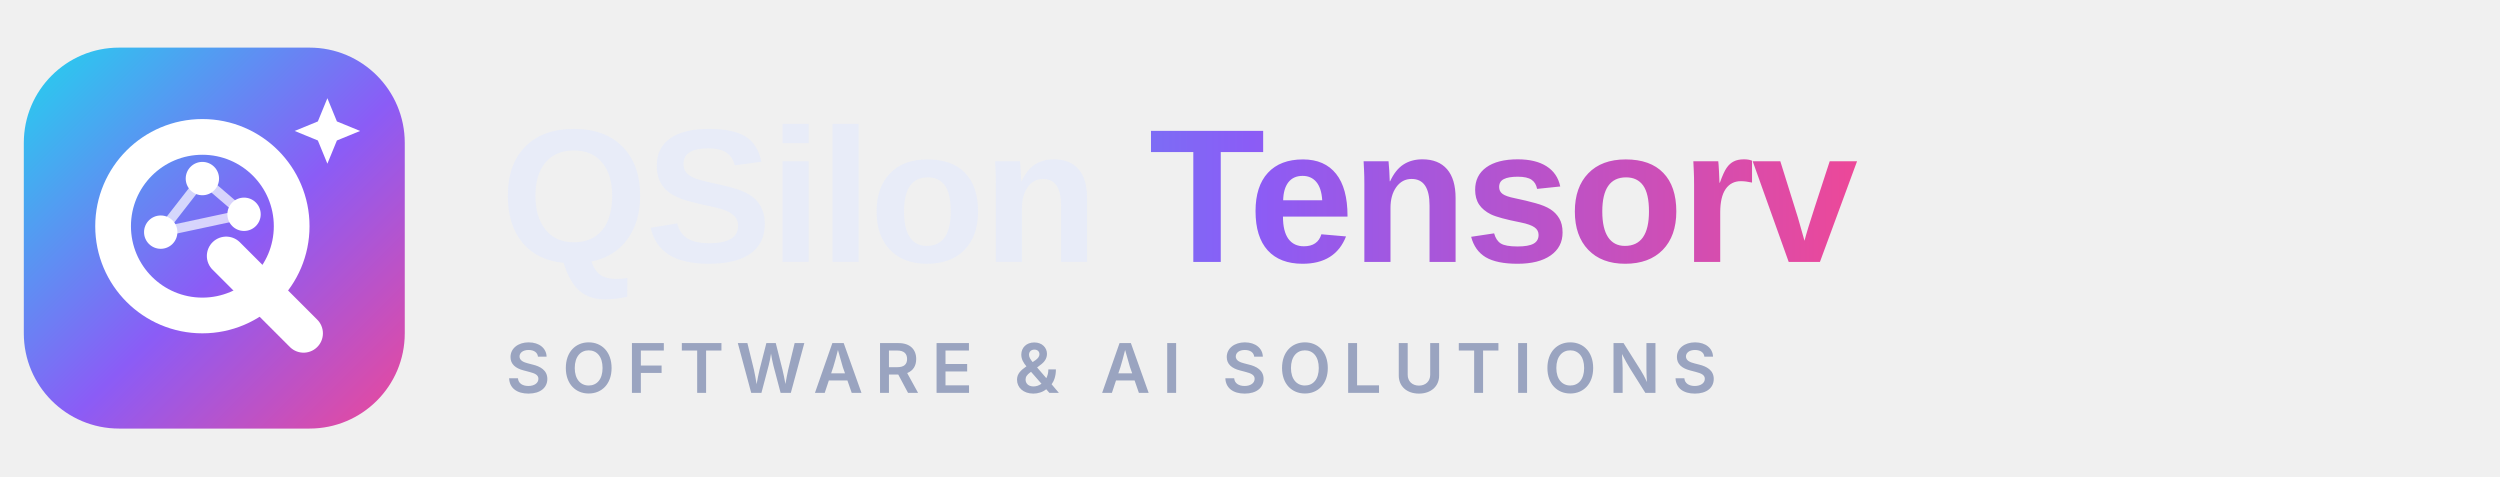
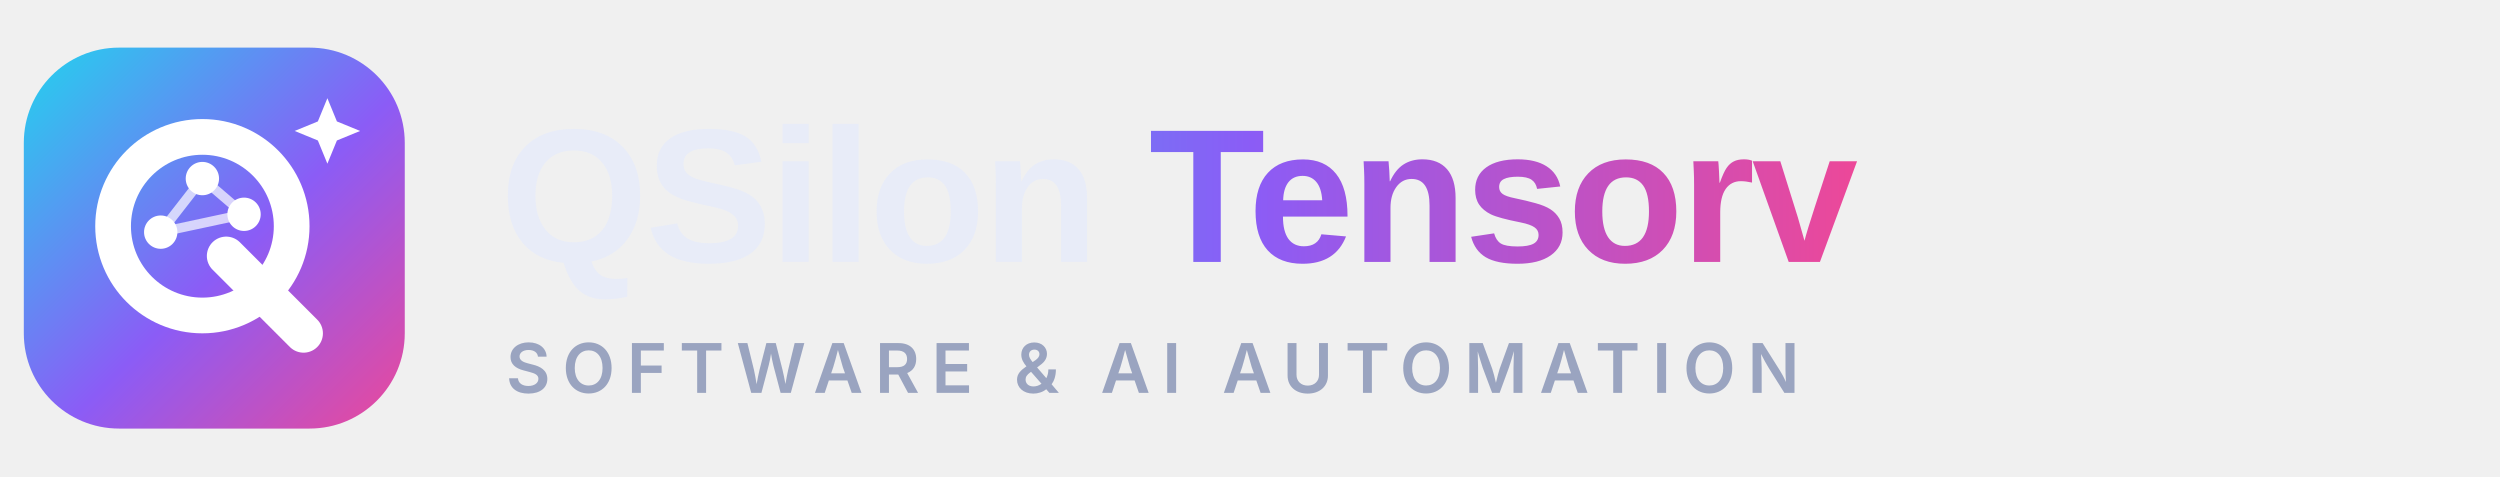
<svg xmlns="http://www.w3.org/2000/svg" viewBox="0 0 420 80" width="420" height="80">
  <g transform="translate(4 8)">
    <defs>
      <linearGradient id="g" x1="0" y1="0" x2="1" y2="1">
        <stop offset="0" stop-color="#22d3ee" />
        <stop offset=".55" stop-color="#8b5cf6" />
        <stop offset="1" stop-color="#ec4899" />
      </linearGradient>
      <linearGradient id="t" x1="0" y1="0" x2="1" y2="0">
        <stop offset="0" stop-color="#22d3ee" />
        <stop offset=".55" stop-color="#8b5cf6" />
        <stop offset="1" stop-color="#ec4899" />
      </linearGradient>
    </defs>
    <rect width="64" height="64" rx="16" fill="url(#g)" />
    <circle cx="30" cy="30" r="15" fill="none" stroke="#fff" stroke-width="6" />
    <path d="M34 35 47 48" stroke="#fff" stroke-width="6.5" stroke-linecap="round" />
    <path d="M23 31 30 22 37 28Z" fill="none" stroke="#fff" stroke-width="1.6" stroke-linejoin="round" opacity=".7" />
    <circle cx="23" cy="31" r="2.8" fill="#fff" />
    <circle cx="30" cy="22" r="2.8" fill="#fff" />
    <circle cx="37" cy="28" r="2.8" fill="#fff" />
    <path d="M51 8.5 52.6 12.4 56.5 14 52.6 15.6 51 19.5 49.4 15.6 45.5 14 49.4 12.4Z" fill="#fff" />
  </g>
  <text x="84" y="44" font-family="'Space Grotesk', 'Segoe UI', Arial, sans-serif" font-size="32" font-weight="700" letter-spacing="-0.5" fill="#e8ecf8">QSilon <tspan fill="url(#t)">Tensorv</tspan>
  </text>
-   <text x="85" y="66" font-family="Inter, 'Segoe UI', Arial, sans-serif" font-size="11.5" font-weight="600" letter-spacing="2" fill="#9aa4c0">SOFTWARE &amp; AI SOLUTIONS</text>
+   <text x="85" y="66" font-family="Inter, 'Segoe UI', Arial, sans-serif" font-size="11.5" font-weight="600" letter-spacing="2" fill="#9aa4c0">SOFTWARE &amp; AI AUTOMATION</text>
</svg>
